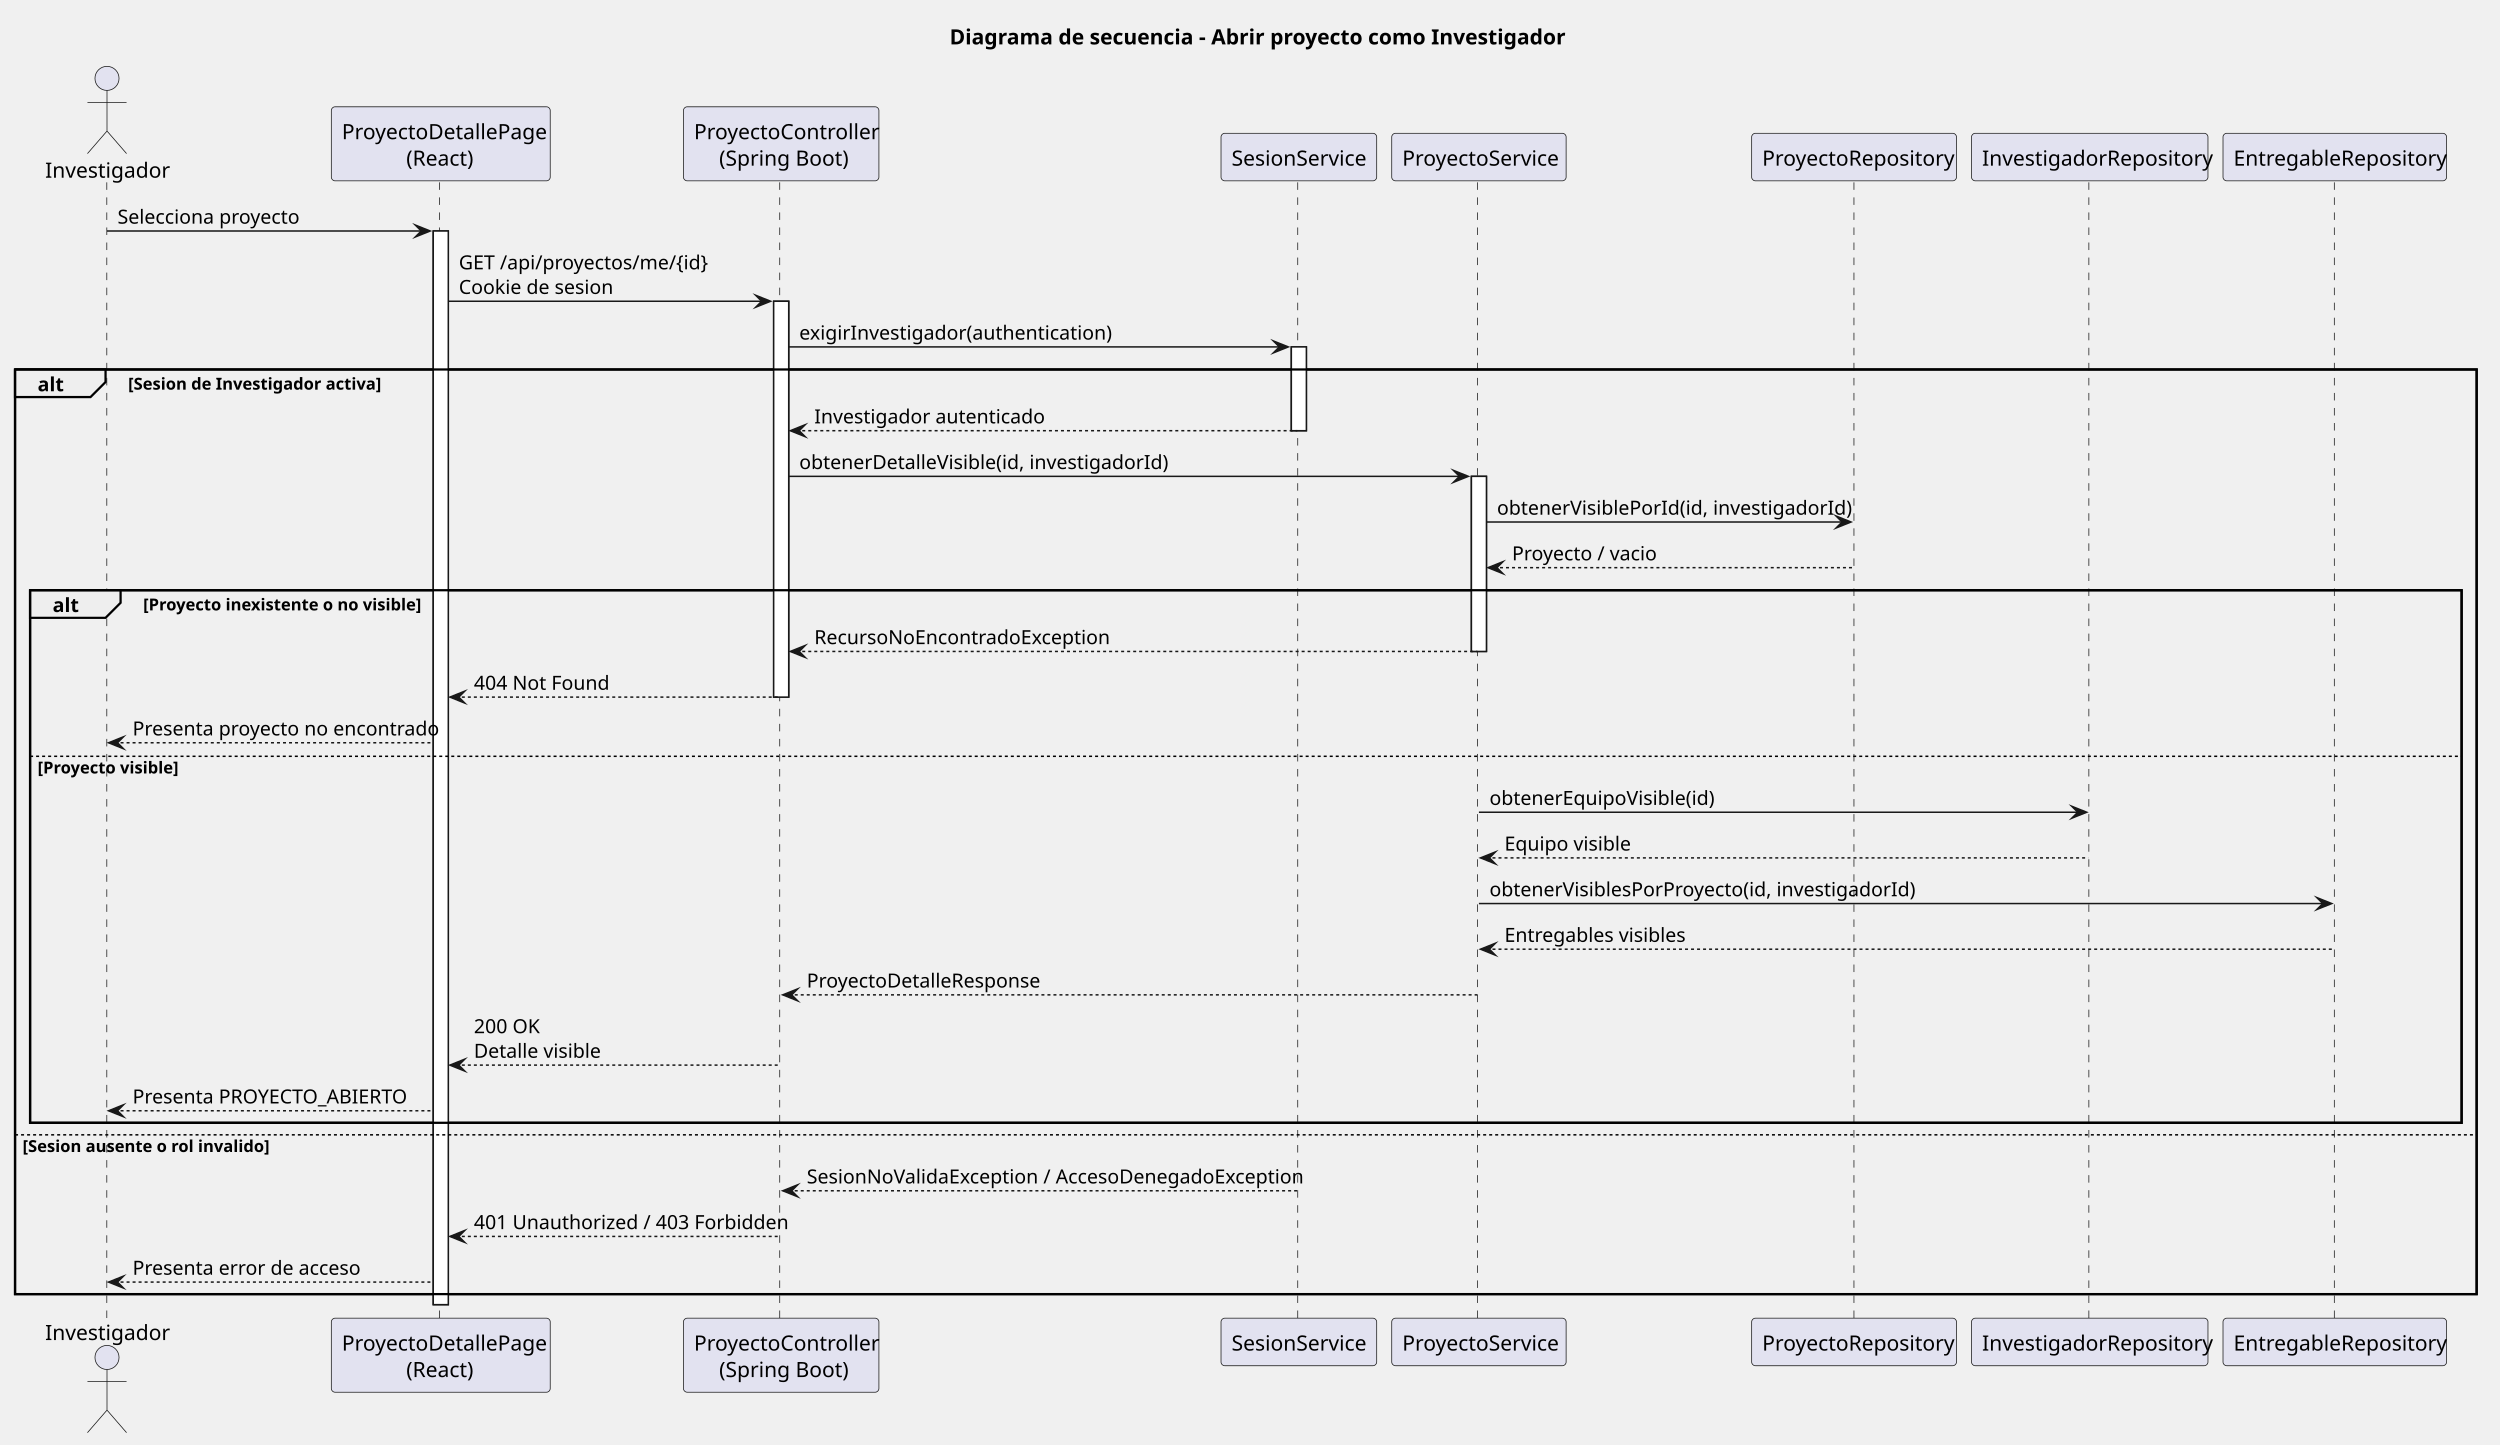
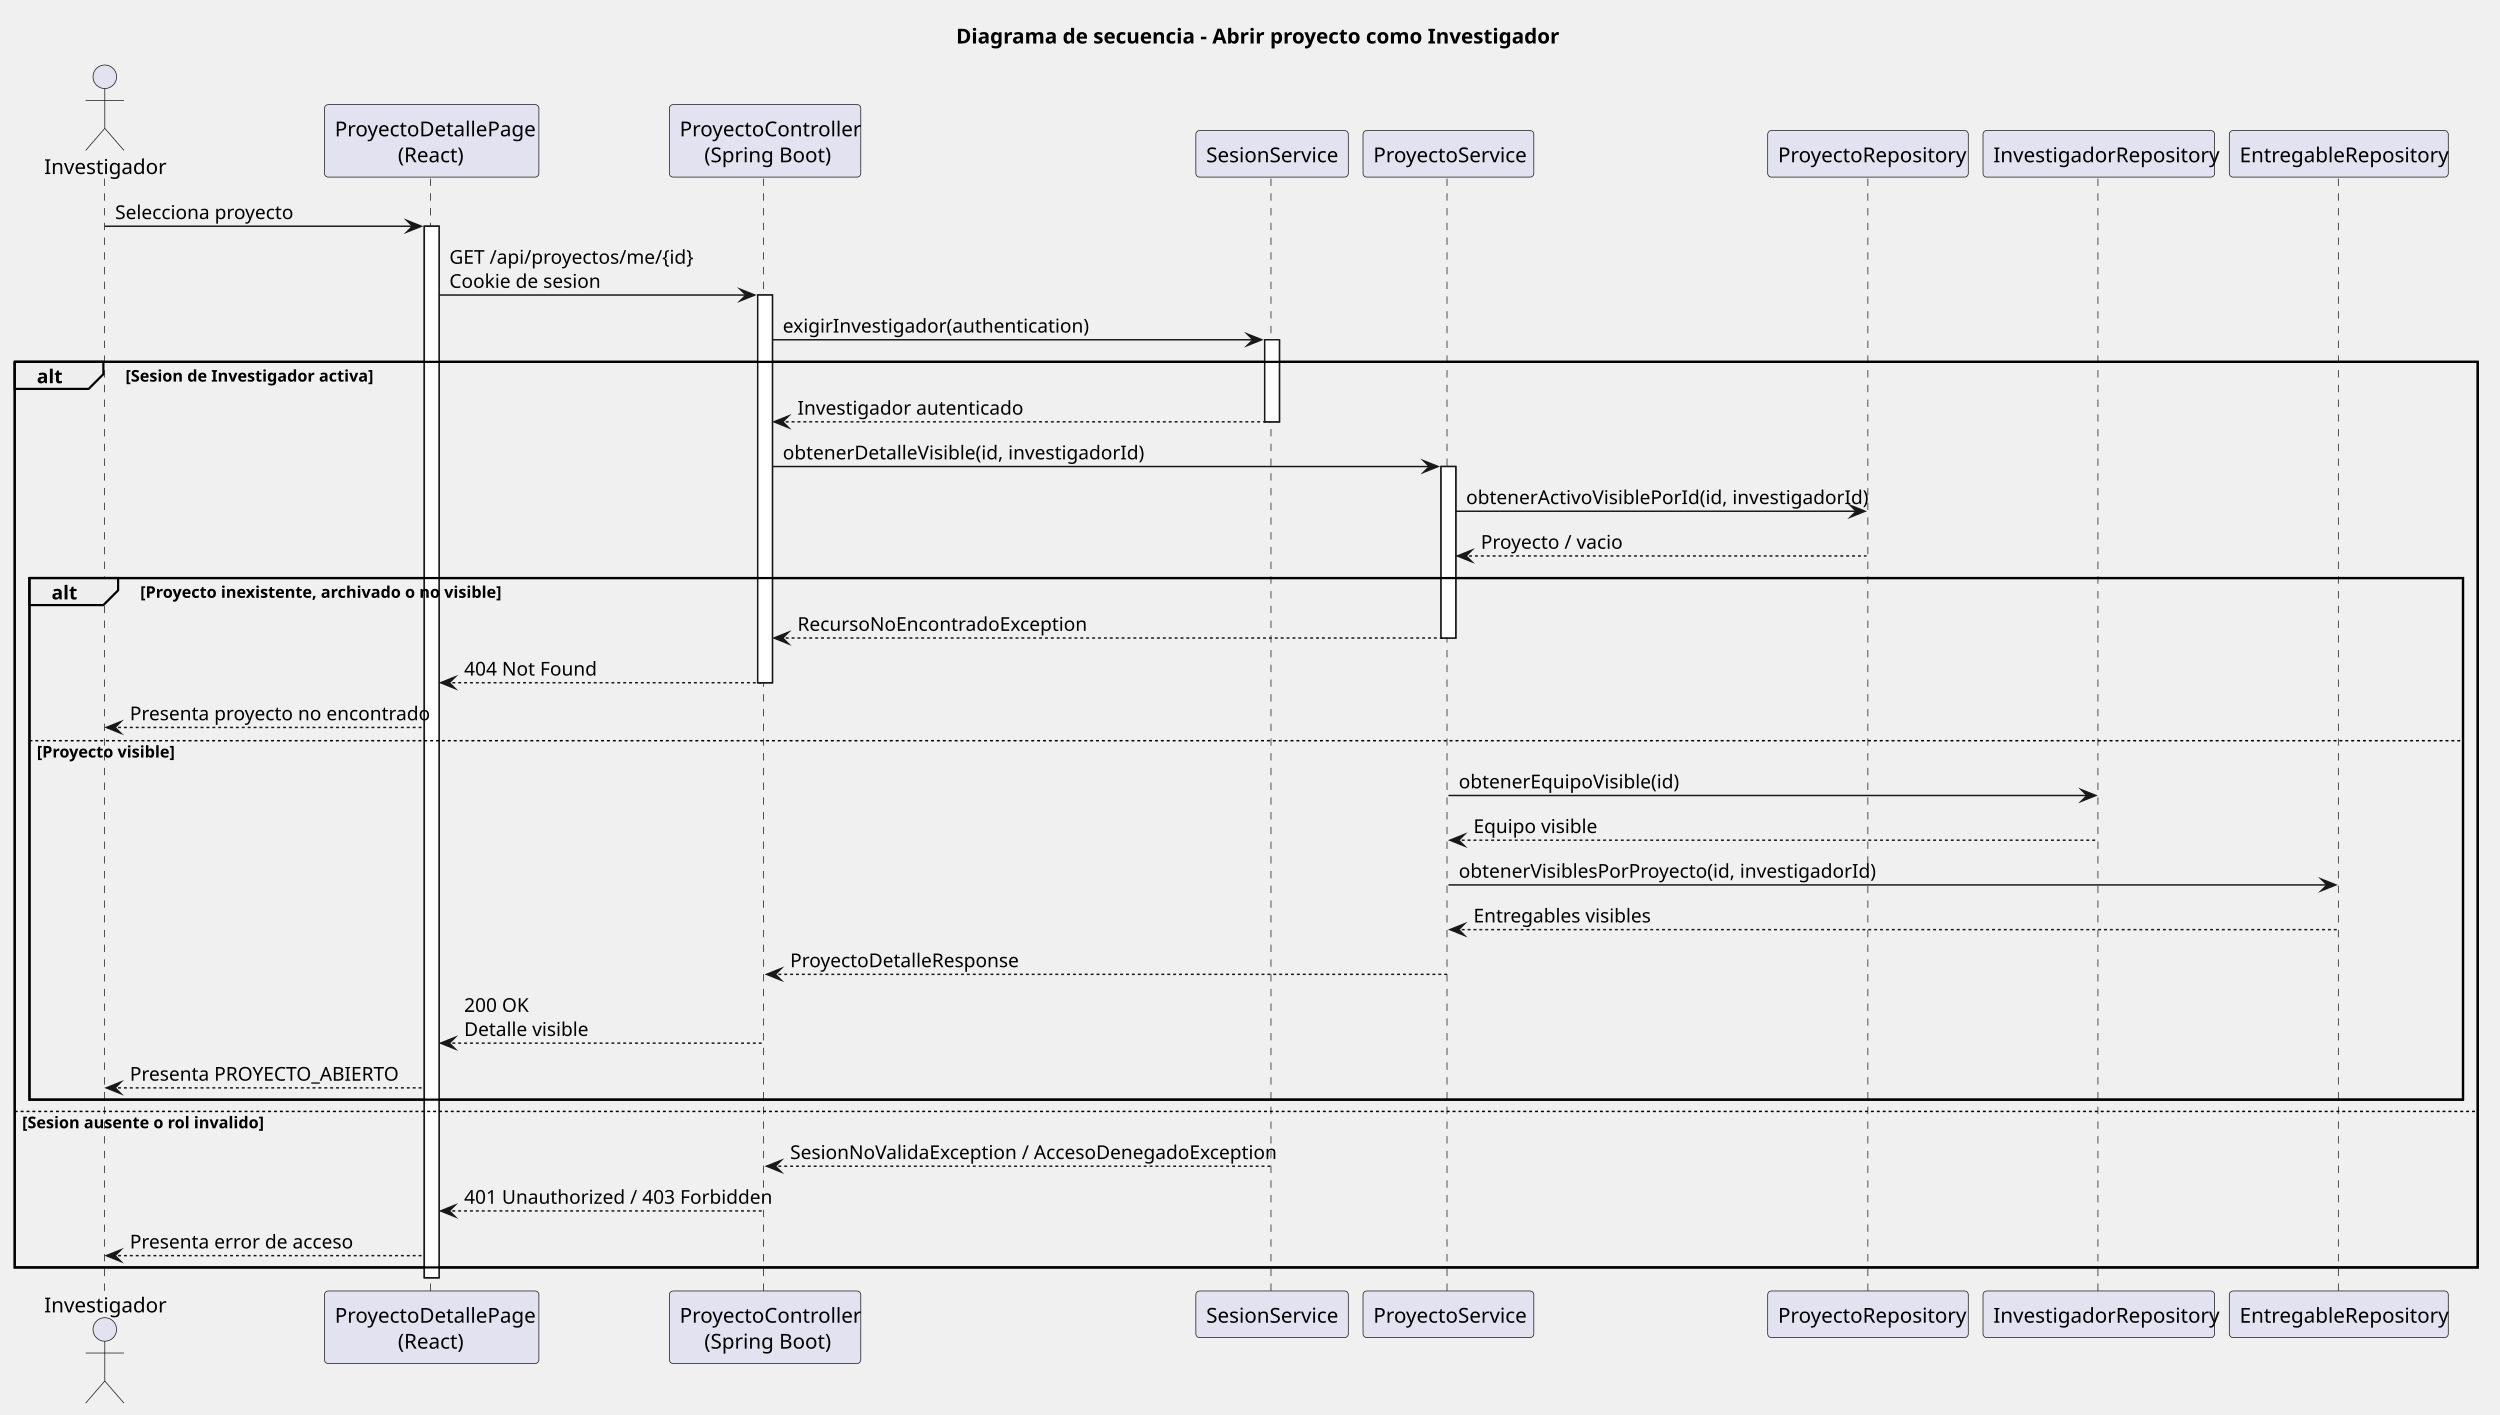
- <svg xmlns="http://www.w3.org/2000/svg" contentStyleType="text/css" data-diagram-type="SEQUENCE" height="960px" preserveAspectRatio="none" style="width:1662px;height:960px;background:#FFFFFF;" version="1.1" viewBox="0 0 1662 960" width="1662px" zoomAndPan="magnify">
+ <svg xmlns="http://www.w3.org/2000/svg" contentStyleType="text/css" data-diagram-type="SEQUENCE" height="960px" preserveAspectRatio="none" style="width:1697px;height:960px;background:#FFFFFF;" version="1.1" viewBox="0 0 1697 960" width="1697px" zoomAndPan="magnify">
  <defs />
  <g>
    <g class="title" data-source-line="1">
-       <text fill="#000000" font-family="sans-serif" font-size="14" font-weight="700" lengthAdjust="spacing" textLength="392.896" x="631.297" y="29.533">Diagrama de secuencia - Abrir proyecto como Investigador</text>
+       <text fill="#000000" font-family="sans-serif" font-size="14" font-weight="700" lengthAdjust="spacing" textLength="392.896" x="648.998" y="29.533">Diagrama de secuencia - Abrir proyecto como Investigador</text>
    </g>
    <g>
      <rect fill="#FFFFFF" height="713.758" style="stroke:#181818;stroke-width:1;" width="10" x="288.027" y="153.57" />
    </g>
    <g>
      <rect fill="#FFFFFF" height="263.164" style="stroke:#181818;stroke-width:1;" width="10" x="514.331" y="200.273" />
    </g>
    <g>
      <rect fill="#FFFFFF" height="55.703" style="stroke:#181818;stroke-width:1;" width="10" x="858.481" y="230.625" />
    </g>
    <g>
      <rect fill="#FFFFFF" height="116.406" style="stroke:#181818;stroke-width:1;" width="10" x="978.191" y="316.68" />
    </g>
-     <rect fill="none" height="614.703" style="stroke:#000000;stroke-width:1.5;" width="1636.49" x="10" y="245.625" />
-     <rect fill="none" height="354.055" style="stroke:#000000;stroke-width:1.5;" width="1616.49" x="20" y="392.383" />
+     <rect fill="none" height="614.703" style="stroke:#000000;stroke-width:1.5;" width="1671.891" x="10" y="245.625" />
+     <rect fill="none" height="354.055" style="stroke:#000000;stroke-width:1.5;" width="1651.891" x="20" y="392.383" />
    <g class="participant-lifeline" data-entity-uid="part1" data-qualified-name="Investigador" data-source-line="3" id="part1-lifeline">
      <g>
        <rect fill="#000000" fill-opacity="0" height="756.109" width="8" x="67.134" y="121.219" />
        <line style="stroke:#181818;stroke-width:0.5;stroke-dasharray:5,5;" x1="71" x2="71" y1="121.219" y2="877.328" />
      </g>
    </g>
    <g class="participant-lifeline" data-entity-uid="part2" data-qualified-name="Frontend" data-source-line="4" id="part2-lifeline">
      <g>
        <rect fill="#000000" fill-opacity="0" height="756.109" width="8" x="289.027" y="121.219" />
        <line style="stroke:#181818;stroke-width:0.5;stroke-dasharray:5,5;" x1="292.265" x2="292.265" y1="121.219" y2="877.328" />
      </g>
    </g>
    <g class="participant-lifeline" data-entity-uid="part3" data-qualified-name="Api" data-source-line="5" id="part3-lifeline">
      <g>
        <rect fill="#000000" fill-opacity="0" height="756.109" width="8" x="515.331" y="121.219" />
        <line style="stroke:#181818;stroke-width:0.5;stroke-dasharray:5,5;" x1="518.362" x2="518.362" y1="121.219" y2="877.328" />
      </g>
    </g>
    <g class="participant-lifeline" data-entity-uid="part4" data-qualified-name="Sesion" data-source-line="6" id="part4-lifeline">
      <g>
        <rect fill="#000000" fill-opacity="0" height="756.109" width="8" x="859.481" y="121.219" />
        <line style="stroke:#181818;stroke-width:0.5;stroke-dasharray:5,5;" x1="862.737" x2="862.737" y1="121.219" y2="877.328" />
      </g>
    </g>
    <g class="participant-lifeline" data-entity-uid="part5" data-qualified-name="Service" data-source-line="7" id="part5-lifeline">
      <g>
        <rect fill="#000000" fill-opacity="0" height="756.109" width="8" x="979.191" y="121.219" />
        <line style="stroke:#181818;stroke-width:0.5;stroke-dasharray:5,5;" x1="982.226" x2="982.226" y1="121.219" y2="877.328" />
      </g>
    </g>
    <g class="participant-lifeline" data-entity-uid="part6" data-qualified-name="Repo" data-source-line="8" id="part6-lifeline">
      <g>
-         <rect fill="#000000" fill-opacity="0" height="756.109" width="8" x="1228.588" y="121.219" />
-         <line style="stroke:#181818;stroke-width:0.5;stroke-dasharray:5,5;" x1="1232.506" x2="1232.506" y1="121.219" y2="877.328" />
+         <rect fill="#000000" fill-opacity="0" height="756.109" width="8" x="1263.989" y="121.219" />
+         <line style="stroke:#181818;stroke-width:0.5;stroke-dasharray:5,5;" x1="1267.907" x2="1267.907" y1="121.219" y2="877.328" />
      </g>
    </g>
    <g class="participant-lifeline" data-entity-uid="part7" data-qualified-name="InvestigadorRepo" data-source-line="9" id="part7-lifeline">
      <g>
-         <rect fill="#000000" fill-opacity="0" height="756.109" width="8" x="1385.264" y="121.219" />
-         <line style="stroke:#181818;stroke-width:0.5;stroke-dasharray:5,5;" x1="1388.671" x2="1388.671" y1="121.219" y2="877.328" />
+         <rect fill="#000000" fill-opacity="0" height="756.109" width="8" x="1420.665" y="121.219" />
+         <line style="stroke:#181818;stroke-width:0.5;stroke-dasharray:5,5;" x1="1424.072" x2="1424.072" y1="121.219" y2="877.328" />
      </g>
    </g>
    <g class="participant-lifeline" data-entity-uid="part8" data-qualified-name="EntregableRepo" data-source-line="10" id="part8-lifeline">
      <g>
-         <rect fill="#000000" fill-opacity="0" height="756.109" width="8" x="1548.173" y="121.219" />
-         <line style="stroke:#181818;stroke-width:0.5;stroke-dasharray:5,5;" x1="1551.856" x2="1551.856" y1="121.219" y2="877.328" />
+         <rect fill="#000000" fill-opacity="0" height="756.109" width="8" x="1583.574" y="121.219" />
+         <line style="stroke:#181818;stroke-width:0.5;stroke-dasharray:5,5;" x1="1587.257" x2="1587.257" y1="121.219" y2="877.328" />
      </g>
    </g>
    <g class="participant participant-head" data-entity-uid="part1" data-qualified-name="Investigador" data-source-line="3" id="part1-head">
      <text fill="#000000" font-family="sans-serif" font-size="14" lengthAdjust="spacing" textLength="76.269" x="30" y="118.143">Investigador</text>
      <ellipse cx="71.134" cy="52.109" fill="#E2E2F0" rx="8" ry="8" style="stroke:#181818;stroke-width:0.5;" />
      <path d="M71.134,60.109 L71.134,87.109 M58.134,68.109 L84.134,68.109 M71.134,87.109 L58.134,102.109 M71.134,87.109 L84.134,102.109" fill="none" style="stroke:#181818;stroke-width:0.5;" />
    </g>
    <g class="participant participant-tail" data-entity-uid="part1" data-qualified-name="Investigador" data-source-line="3" id="part1-tail">
      <text fill="#000000" font-family="sans-serif" font-size="14" lengthAdjust="spacing" textLength="76.269" x="30" y="890.861">Investigador</text>
      <ellipse cx="71.134" cy="902.438" fill="#E2E2F0" rx="8" ry="8" style="stroke:#181818;stroke-width:0.5;" />
      <path d="M71.134,910.438 L71.134,937.438 M58.134,918.438 L84.134,918.438 M71.134,937.438 L58.134,952.438 M71.134,937.438 L84.134,952.438" fill="none" style="stroke:#181818;stroke-width:0.5;" />
    </g>
    <g class="participant participant-head" data-entity-uid="part2" data-qualified-name="Frontend" data-source-line="4" id="part2-head">
      <rect fill="#E2E2F0" height="49.219" rx="2.5" ry="2.5" style="stroke:#181818;stroke-width:0.5;" width="145.523" x="220.265" y="71" />
      <text fill="#000000" font-family="sans-serif" font-size="14" lengthAdjust="spacing" textLength="131.523" x="227.265" y="92.533">ProyectoDetallePage</text>
      <text fill="#000000" font-family="sans-serif" font-size="14" lengthAdjust="spacing" textLength="45.897" x="270.079" y="110.143">(React)</text>
    </g>
    <g class="participant participant-tail" data-entity-uid="part2" data-qualified-name="Frontend" data-source-line="4" id="part2-tail">
      <rect fill="#E2E2F0" height="49.219" rx="2.5" ry="2.5" style="stroke:#181818;stroke-width:0.5;" width="145.523" x="220.265" y="876.328" />
      <text fill="#000000" font-family="sans-serif" font-size="14" lengthAdjust="spacing" textLength="131.523" x="227.265" y="897.861">ProyectoDetallePage</text>
      <text fill="#000000" font-family="sans-serif" font-size="14" lengthAdjust="spacing" textLength="45.897" x="270.079" y="915.471">(React)</text>
    </g>
    <g class="participant participant-head" data-entity-uid="part3" data-qualified-name="Api" data-source-line="5" id="part3-head">
      <rect fill="#E2E2F0" height="49.219" rx="2.5" ry="2.5" style="stroke:#181818;stroke-width:0.5;" width="129.938" x="454.362" y="71" />
      <text fill="#000000" font-family="sans-serif" font-size="14" lengthAdjust="spacing" textLength="115.938" x="461.362" y="92.533">ProyectoController</text>
      <text fill="#000000" font-family="sans-serif" font-size="14" lengthAdjust="spacing" textLength="82.482" x="478.09" y="110.143">(Spring Boot)</text>
    </g>
    <g class="participant participant-tail" data-entity-uid="part3" data-qualified-name="Api" data-source-line="5" id="part3-tail">
      <rect fill="#E2E2F0" height="49.219" rx="2.5" ry="2.5" style="stroke:#181818;stroke-width:0.5;" width="129.938" x="454.362" y="876.328" />
      <text fill="#000000" font-family="sans-serif" font-size="14" lengthAdjust="spacing" textLength="115.938" x="461.362" y="897.861">ProyectoController</text>
      <text fill="#000000" font-family="sans-serif" font-size="14" lengthAdjust="spacing" textLength="82.482" x="478.09" y="915.471">(Spring Boot)</text>
    </g>
    <g class="participant participant-head" data-entity-uid="part4" data-qualified-name="Sesion" data-source-line="6" id="part4-head">
      <rect fill="#E2E2F0" height="31.609" rx="2.5" ry="2.5" style="stroke:#181818;stroke-width:0.5;" width="103.489" x="811.737" y="88.609" />
      <text fill="#000000" font-family="sans-serif" font-size="14" lengthAdjust="spacing" textLength="89.489" x="818.737" y="110.143">SesionService</text>
    </g>
    <g class="participant participant-tail" data-entity-uid="part4" data-qualified-name="Sesion" data-source-line="6" id="part4-tail">
      <rect fill="#E2E2F0" height="31.609" rx="2.5" ry="2.5" style="stroke:#181818;stroke-width:0.5;" width="103.489" x="811.737" y="876.328" />
      <text fill="#000000" font-family="sans-serif" font-size="14" lengthAdjust="spacing" textLength="89.489" x="818.737" y="897.861">SesionService</text>
    </g>
    <g class="participant participant-head" data-entity-uid="part5" data-qualified-name="Service" data-source-line="7" id="part5-head">
      <rect fill="#E2E2F0" height="31.609" rx="2.5" ry="2.5" style="stroke:#181818;stroke-width:0.5;" width="115.931" x="925.226" y="88.609" />
      <text fill="#000000" font-family="sans-serif" font-size="14" lengthAdjust="spacing" textLength="101.931" x="932.226" y="110.143">ProyectoService</text>
    </g>
    <g class="participant participant-tail" data-entity-uid="part5" data-qualified-name="Service" data-source-line="7" id="part5-tail">
      <rect fill="#E2E2F0" height="31.609" rx="2.5" ry="2.5" style="stroke:#181818;stroke-width:0.5;" width="115.931" x="925.226" y="876.328" />
      <text fill="#000000" font-family="sans-serif" font-size="14" lengthAdjust="spacing" textLength="101.931" x="932.226" y="897.861">ProyectoService</text>
    </g>
    <g class="participant participant-head" data-entity-uid="part6" data-qualified-name="Repo" data-source-line="8" id="part6-head">
-       <rect fill="#E2E2F0" height="31.609" rx="2.5" ry="2.5" style="stroke:#181818;stroke-width:0.5;" width="136.165" x="1164.506" y="88.609" />
-       <text fill="#000000" font-family="sans-serif" font-size="14" lengthAdjust="spacing" textLength="122.165" x="1171.506" y="110.143">ProyectoRepository</text>
+       <rect fill="#E2E2F0" height="31.609" rx="2.5" ry="2.5" style="stroke:#181818;stroke-width:0.5;" width="136.165" x="1199.907" y="88.609" />
+       <text fill="#000000" font-family="sans-serif" font-size="14" lengthAdjust="spacing" textLength="122.165" x="1206.907" y="110.143">ProyectoRepository</text>
    </g>
    <g class="participant participant-tail" data-entity-uid="part6" data-qualified-name="Repo" data-source-line="8" id="part6-tail">
-       <rect fill="#E2E2F0" height="31.609" rx="2.5" ry="2.5" style="stroke:#181818;stroke-width:0.5;" width="136.165" x="1164.506" y="876.328" />
-       <text fill="#000000" font-family="sans-serif" font-size="14" lengthAdjust="spacing" textLength="122.165" x="1171.506" y="897.861">ProyectoRepository</text>
+       <rect fill="#E2E2F0" height="31.609" rx="2.5" ry="2.5" style="stroke:#181818;stroke-width:0.5;" width="136.165" x="1199.907" y="876.328" />
+       <text fill="#000000" font-family="sans-serif" font-size="14" lengthAdjust="spacing" textLength="122.165" x="1206.907" y="897.861">ProyectoRepository</text>
    </g>
    <g class="participant participant-head" data-entity-uid="part7" data-qualified-name="InvestigadorRepo" data-source-line="9" id="part7-head">
-       <rect fill="#E2E2F0" height="31.609" rx="2.5" ry="2.5" style="stroke:#181818;stroke-width:0.5;" width="157.185" x="1310.671" y="88.609" />
-       <text fill="#000000" font-family="sans-serif" font-size="14" lengthAdjust="spacing" textLength="143.185" x="1317.671" y="110.143">InvestigadorRepository</text>
+       <rect fill="#E2E2F0" height="31.609" rx="2.5" ry="2.5" style="stroke:#181818;stroke-width:0.5;" width="157.185" x="1346.072" y="88.609" />
+       <text fill="#000000" font-family="sans-serif" font-size="14" lengthAdjust="spacing" textLength="143.185" x="1353.072" y="110.143">InvestigadorRepository</text>
    </g>
    <g class="participant participant-tail" data-entity-uid="part7" data-qualified-name="InvestigadorRepo" data-source-line="9" id="part7-tail">
-       <rect fill="#E2E2F0" height="31.609" rx="2.5" ry="2.5" style="stroke:#181818;stroke-width:0.5;" width="157.185" x="1310.671" y="876.328" />
-       <text fill="#000000" font-family="sans-serif" font-size="14" lengthAdjust="spacing" textLength="143.185" x="1317.671" y="897.861">InvestigadorRepository</text>
+       <rect fill="#E2E2F0" height="31.609" rx="2.5" ry="2.5" style="stroke:#181818;stroke-width:0.5;" width="157.185" x="1346.072" y="876.328" />
+       <text fill="#000000" font-family="sans-serif" font-size="14" lengthAdjust="spacing" textLength="143.185" x="1353.072" y="897.861">InvestigadorRepository</text>
    </g>
    <g class="participant participant-head" data-entity-uid="part8" data-qualified-name="EntregableRepo" data-source-line="10" id="part8-head">
-       <rect fill="#E2E2F0" height="31.609" rx="2.5" ry="2.5" style="stroke:#181818;stroke-width:0.5;" width="148.634" x="1477.856" y="88.609" />
-       <text fill="#000000" font-family="sans-serif" font-size="14" lengthAdjust="spacing" textLength="134.634" x="1484.856" y="110.143">EntregableRepository</text>
+       <rect fill="#E2E2F0" height="31.609" rx="2.5" ry="2.5" style="stroke:#181818;stroke-width:0.5;" width="148.634" x="1513.257" y="88.609" />
+       <text fill="#000000" font-family="sans-serif" font-size="14" lengthAdjust="spacing" textLength="134.634" x="1520.257" y="110.143">EntregableRepository</text>
    </g>
    <g class="participant participant-tail" data-entity-uid="part8" data-qualified-name="EntregableRepo" data-source-line="10" id="part8-tail">
-       <rect fill="#E2E2F0" height="31.609" rx="2.5" ry="2.5" style="stroke:#181818;stroke-width:0.5;" width="148.634" x="1477.856" y="876.328" />
-       <text fill="#000000" font-family="sans-serif" font-size="14" lengthAdjust="spacing" textLength="134.634" x="1484.856" y="897.861">EntregableRepository</text>
+       <rect fill="#E2E2F0" height="31.609" rx="2.5" ry="2.5" style="stroke:#181818;stroke-width:0.5;" width="148.634" x="1513.257" y="876.328" />
+       <text fill="#000000" font-family="sans-serif" font-size="14" lengthAdjust="spacing" textLength="134.634" x="1520.257" y="897.861">EntregableRepository</text>
    </g>
    <g>
      <rect fill="#FFFFFF" height="713.758" style="stroke:#181818;stroke-width:1;" width="10" x="288.027" y="153.57" />
    </g>
    <g>
      <rect fill="#FFFFFF" height="263.164" style="stroke:#181818;stroke-width:1;" width="10" x="514.331" y="200.273" />
    </g>
    <g>
      <rect fill="#FFFFFF" height="55.703" style="stroke:#181818;stroke-width:1;" width="10" x="858.481" y="230.625" />
    </g>
    <g>
      <rect fill="#FFFFFF" height="116.406" style="stroke:#181818;stroke-width:1;" width="10" x="978.191" y="316.68" />
    </g>
    <g class="message" data-entity-1="part1" data-entity-2="part2" data-source-line="12" id="msg1">
      <polygon fill="#181818" points="276.027,149.57,286.027,153.57,276.027,157.57,280.027,153.57" style="stroke:#181818;stroke-width:1;stroke-linejoin:miter;stroke-miterlimit:10;" />
      <line style="stroke:#181818;stroke-width:1;" x1="71.134" x2="282.027" y1="153.57" y2="153.57" />
      <text fill="#000000" font-family="sans-serif" font-size="13" lengthAdjust="spacing" textLength="117.07" x="78.134" y="148.714">Selecciona proyecto</text>
    </g>
    <g class="message" data-entity-1="part2" data-entity-2="part3" data-source-line="14" id="msg2">
      <polygon fill="#181818" points="502.331,196.273,512.331,200.273,502.331,204.273,506.331,200.273" style="stroke:#181818;stroke-width:1;stroke-linejoin:miter;stroke-miterlimit:10;" />
      <line style="stroke:#181818;stroke-width:1;" x1="298.027" x2="508.331" y1="200.273" y2="200.273" />
      <text fill="#000000" font-family="sans-serif" font-size="13" lengthAdjust="spacing" textLength="155.352" x="305.027" y="179.065">GET /api/proyectos/me/{id}</text>
      <text fill="#000000" font-family="sans-serif" font-size="13" lengthAdjust="spacing" textLength="99.728" x="305.027" y="195.417">Cookie de sesion</text>
    </g>
    <g class="message" data-entity-1="part3" data-entity-2="part4" data-source-line="16" id="msg3">
      <polygon fill="#181818" points="846.481,226.625,856.481,230.625,846.481,234.625,850.481,230.625" style="stroke:#181818;stroke-width:1;stroke-linejoin:miter;stroke-miterlimit:10;" />
      <line style="stroke:#181818;stroke-width:1;" x1="524.331" x2="852.481" y1="230.625" y2="230.625" />
      <text fill="#000000" font-family="sans-serif" font-size="13" lengthAdjust="spacing" textLength="191.496" x="531.331" y="225.769">exigirInvestigador(authentication)</text>
    </g>
    <path d="M10,245.625 L70.171,245.625 L70.171,253.977 L60.171,263.977 L10,263.977 L10,245.625" fill="#EEEEEE" style="stroke:#000000;stroke-width:1.5;" />
-     <rect fill="none" height="614.703" style="stroke:#000000;stroke-width:1.5;" width="1636.49" x="10" y="245.625" />
+     <rect fill="none" height="614.703" style="stroke:#000000;stroke-width:1.5;" width="1671.891" x="10" y="245.625" />
    <text fill="#000000" font-family="sans-serif" font-size="13" font-weight="700" lengthAdjust="spacing" textLength="15.171" x="25" y="260.12">alt</text>
    <text fill="#000000" font-family="sans-serif" font-size="11" font-weight="700" lengthAdjust="spacing" textLength="161.992" x="85.171" y="259.044">[Sesion de Investigador activa]</text>
    <g class="message" data-entity-1="part4" data-entity-2="part3" data-source-line="19" id="msg4">
      <polygon fill="#181818" points="535.331,282.328,525.331,286.328,535.331,290.328,531.331,286.328" style="stroke:#181818;stroke-width:1;stroke-linejoin:miter;stroke-miterlimit:10;" />
      <line style="stroke:#181818;stroke-width:1;stroke-dasharray:2,2;" x1="529.331" x2="862.481" y1="286.328" y2="286.328" />
      <text fill="#000000" font-family="sans-serif" font-size="13" lengthAdjust="spacing" textLength="141.654" x="541.331" y="281.472">Investigador autenticado</text>
    </g>
    <g class="message" data-entity-1="part3" data-entity-2="part5" data-source-line="21" id="msg5">
      <polygon fill="#181818" points="966.191,312.68,976.191,316.68,966.191,320.68,970.191,316.68" style="stroke:#181818;stroke-width:1;stroke-linejoin:miter;stroke-miterlimit:10;" />
      <line style="stroke:#181818;stroke-width:1;" x1="524.331" x2="972.191" y1="316.68" y2="316.68" />
      <text fill="#000000" font-family="sans-serif" font-size="13" lengthAdjust="spacing" textLength="229.792" x="531.331" y="311.823">obtenerDetalleVisible(id, investigadorId)</text>
    </g>
    <g class="message" data-entity-1="part5" data-entity-2="part6" data-source-line="23" id="msg6">
-       <polygon fill="#181818" points="1220.588,343.031,1230.588,347.031,1220.588,351.031,1224.588,347.031" style="stroke:#181818;stroke-width:1;stroke-linejoin:miter;stroke-miterlimit:10;" />
-       <line style="stroke:#181818;stroke-width:1;" x1="988.191" x2="1226.588" y1="347.031" y2="347.031" />
-       <text fill="#000000" font-family="sans-serif" font-size="13" lengthAdjust="spacing" textLength="220.397" x="995.191" y="342.175">obtenerVisiblePorId(id, investigadorId)</text>
+       <polygon fill="#181818" points="1255.989,343.031,1265.989,347.031,1255.989,351.031,1259.989,347.031" style="stroke:#181818;stroke-width:1;stroke-linejoin:miter;stroke-miterlimit:10;" />
+       <line style="stroke:#181818;stroke-width:1;" x1="988.191" x2="1261.989" y1="347.031" y2="347.031" />
+       <text fill="#000000" font-family="sans-serif" font-size="13" lengthAdjust="spacing" textLength="255.798" x="995.191" y="342.175">obtenerActivoVisiblePorId(id, investigadorId)</text>
    </g>
    <g class="message" data-entity-1="part6" data-entity-2="part5" data-source-line="24" id="msg7">
      <polygon fill="#181818" points="999.191,373.383,989.191,377.383,999.191,381.383,995.191,377.383" style="stroke:#181818;stroke-width:1;stroke-linejoin:miter;stroke-miterlimit:10;" />
-       <line style="stroke:#181818;stroke-width:1;stroke-dasharray:2,2;" x1="993.191" x2="1231.588" y1="377.383" y2="377.383" />
+       <line style="stroke:#181818;stroke-width:1;stroke-dasharray:2,2;" x1="993.191" x2="1266.989" y1="377.383" y2="377.383" />
      <text fill="#000000" font-family="sans-serif" font-size="13" lengthAdjust="spacing" textLength="92.485" x="1005.191" y="372.526">Proyecto / vacio</text>
    </g>
    <path d="M20,392.383 L80.171,392.383 L80.171,400.734 L70.171,410.734 L20,410.734 L20,392.383" fill="#EEEEEE" style="stroke:#000000;stroke-width:1.5;" />
-     <rect fill="none" height="354.055" style="stroke:#000000;stroke-width:1.5;" width="1616.49" x="20" y="392.383" />
+     <rect fill="none" height="354.055" style="stroke:#000000;stroke-width:1.5;" width="1651.891" x="20" y="392.383" />
    <text fill="#000000" font-family="sans-serif" font-size="13" font-weight="700" lengthAdjust="spacing" textLength="15.171" x="35" y="406.878">alt</text>
-     <text fill="#000000" font-family="sans-serif" font-size="11" font-weight="700" lengthAdjust="spacing" textLength="178.487" x="95.171" y="405.802">[Proyecto inexistente o no visible]</text>
+     <text fill="#000000" font-family="sans-serif" font-size="11" font-weight="700" lengthAdjust="spacing" textLength="236.565" x="95.171" y="405.802">[Proyecto inexistente, archivado o no visible]</text>
    <g class="message" data-entity-1="part5" data-entity-2="part3" data-source-line="26" id="msg8">
      <polygon fill="#181818" points="535.331,429.086,525.331,433.086,535.331,437.086,531.331,433.086" style="stroke:#181818;stroke-width:1;stroke-linejoin:miter;stroke-miterlimit:10;" />
      <line style="stroke:#181818;stroke-width:1;stroke-dasharray:2,2;" x1="529.331" x2="982.191" y1="433.086" y2="433.086" />
      <text fill="#000000" font-family="sans-serif" font-size="13" lengthAdjust="spacing" textLength="188.608" x="541.331" y="428.229">RecursoNoEncontradoException</text>
    </g>
    <g class="message" data-entity-1="part3" data-entity-2="part2" data-source-line="28" id="msg9">
      <polygon fill="#181818" points="309.027,459.438,299.027,463.438,309.027,467.438,305.027,463.438" style="stroke:#181818;stroke-width:1;stroke-linejoin:miter;stroke-miterlimit:10;" />
      <line style="stroke:#181818;stroke-width:1;stroke-dasharray:2,2;" x1="303.027" x2="518.331" y1="463.438" y2="463.438" />
      <text fill="#000000" font-family="sans-serif" font-size="13" lengthAdjust="spacing" textLength="86.004" x="315.027" y="458.581">404 Not Found</text>
    </g>
    <g class="message" data-entity-1="part2" data-entity-2="part1" data-source-line="30" id="msg10">
      <polygon fill="#181818" points="82.134,489.789,72.134,493.789,82.134,497.789,78.134,493.789" style="stroke:#181818;stroke-width:1;stroke-linejoin:miter;stroke-miterlimit:10;" />
      <line style="stroke:#181818;stroke-width:1;stroke-dasharray:2,2;" x1="76.134" x2="287.027" y1="493.789" y2="493.789" />
      <text fill="#000000" font-family="sans-serif" font-size="13" lengthAdjust="spacing" textLength="192.239" x="88.134" y="488.933">Presenta proyecto no encontrado</text>
    </g>
-     <line style="stroke:#000000;stroke-width:1;stroke-dasharray:2,2;" x1="20" x2="1636.49" y1="502.789" y2="502.789" />
+     <line style="stroke:#000000;stroke-width:1;stroke-dasharray:2,2;" x1="20" x2="1671.891" y1="502.789" y2="502.789" />
    <text fill="#000000" font-family="sans-serif" font-size="11" font-weight="700" lengthAdjust="spacing" textLength="91.695" x="25" y="514.208">[Proyecto visible]</text>
    <g class="message" data-entity-1="part5" data-entity-2="part7" data-source-line="32" id="msg11">
-       <polygon fill="#181818" points="1377.264,535.977,1387.264,539.977,1377.264,543.977,1381.264,539.977" style="stroke:#181818;stroke-width:1;stroke-linejoin:miter;stroke-miterlimit:10;" />
-       <line style="stroke:#181818;stroke-width:1;" x1="983.191" x2="1383.264" y1="539.977" y2="539.977" />
+       <polygon fill="#181818" points="1412.665,535.977,1422.665,539.977,1412.665,543.977,1416.665,539.977" style="stroke:#181818;stroke-width:1;stroke-linejoin:miter;stroke-miterlimit:10;" />
+       <line style="stroke:#181818;stroke-width:1;" x1="983.191" x2="1418.665" y1="539.977" y2="539.977" />
      <text fill="#000000" font-family="sans-serif" font-size="13" lengthAdjust="spacing" textLength="141.642" x="990.191" y="535.12">obtenerEquipoVisible(id)</text>
    </g>
    <g class="message" data-entity-1="part7" data-entity-2="part5" data-source-line="33" id="msg12">
      <polygon fill="#181818" points="994.191,566.328,984.191,570.328,994.191,574.328,990.191,570.328" style="stroke:#181818;stroke-width:1;stroke-linejoin:miter;stroke-miterlimit:10;" />
-       <line style="stroke:#181818;stroke-width:1;stroke-dasharray:2,2;" x1="988.191" x2="1388.264" y1="570.328" y2="570.328" />
+       <line style="stroke:#181818;stroke-width:1;stroke-dasharray:2,2;" x1="988.191" x2="1423.665" y1="570.328" y2="570.328" />
      <text fill="#000000" font-family="sans-serif" font-size="13" lengthAdjust="spacing" textLength="80.215" x="1000.191" y="565.472">Equipo visible</text>
    </g>
    <g class="message" data-entity-1="part5" data-entity-2="part8" data-source-line="34" id="msg13">
-       <polygon fill="#181818" points="1540.173,596.68,1550.173,600.68,1540.173,604.68,1544.173,600.68" style="stroke:#181818;stroke-width:1;stroke-linejoin:miter;stroke-miterlimit:10;" />
-       <line style="stroke:#181818;stroke-width:1;" x1="983.191" x2="1546.173" y1="600.68" y2="600.68" />
+       <polygon fill="#181818" points="1575.574,596.68,1585.574,600.68,1575.574,604.68,1579.574,600.68" style="stroke:#181818;stroke-width:1;stroke-linejoin:miter;stroke-miterlimit:10;" />
+       <line style="stroke:#181818;stroke-width:1;" x1="983.191" x2="1581.574" y1="600.68" y2="600.68" />
      <text fill="#000000" font-family="sans-serif" font-size="13" lengthAdjust="spacing" textLength="267.357" x="990.191" y="595.823">obtenerVisiblesPorProyecto(id, investigadorId)</text>
    </g>
    <g class="message" data-entity-1="part8" data-entity-2="part5" data-source-line="35" id="msg14">
      <polygon fill="#181818" points="994.191,627.031,984.191,631.031,994.191,635.031,990.191,631.031" style="stroke:#181818;stroke-width:1;stroke-linejoin:miter;stroke-miterlimit:10;" />
-       <line style="stroke:#181818;stroke-width:1;stroke-dasharray:2,2;" x1="988.191" x2="1551.173" y1="631.031" y2="631.031" />
+       <line style="stroke:#181818;stroke-width:1;stroke-dasharray:2,2;" x1="988.191" x2="1586.574" y1="631.031" y2="631.031" />
      <text fill="#000000" font-family="sans-serif" font-size="13" lengthAdjust="spacing" textLength="115.616" x="1000.191" y="626.175">Entregables visibles</text>
    </g>
    <g class="message" data-entity-1="part5" data-entity-2="part3" data-source-line="36" id="msg15">
      <polygon fill="#181818" points="530.331,657.383,520.331,661.383,530.331,665.383,526.331,661.383" style="stroke:#181818;stroke-width:1;stroke-linejoin:miter;stroke-miterlimit:10;" />
      <line style="stroke:#181818;stroke-width:1;stroke-dasharray:2,2;" x1="524.331" x2="982.191" y1="661.383" y2="661.383" />
      <text fill="#000000" font-family="sans-serif" font-size="13" lengthAdjust="spacing" textLength="150.306" x="536.331" y="656.526">ProyectoDetalleResponse</text>
    </g>
    <g class="message" data-entity-1="part3" data-entity-2="part2" data-source-line="38" id="msg16">
      <polygon fill="#181818" points="309.027,704.086,299.027,708.086,309.027,712.086,305.027,708.086" style="stroke:#181818;stroke-width:1;stroke-linejoin:miter;stroke-miterlimit:10;" />
      <line style="stroke:#181818;stroke-width:1;stroke-dasharray:2,2;" x1="303.027" x2="518.331" y1="708.086" y2="708.086" />
      <text fill="#000000" font-family="sans-serif" font-size="13" lengthAdjust="spacing" textLength="44.084" x="315.027" y="686.878">200 OK</text>
      <text fill="#000000" font-family="sans-serif" font-size="13" lengthAdjust="spacing" textLength="80.203" x="315.027" y="703.23">Detalle visible</text>
    </g>
    <g class="message" data-entity-1="part2" data-entity-2="part1" data-source-line="40" id="msg17">
      <polygon fill="#181818" points="82.134,734.438,72.134,738.438,82.134,742.438,78.134,738.438" style="stroke:#181818;stroke-width:1;stroke-linejoin:miter;stroke-miterlimit:10;" />
      <line style="stroke:#181818;stroke-width:1;stroke-dasharray:2,2;" x1="76.134" x2="287.027" y1="738.438" y2="738.438" />
      <text fill="#000000" font-family="sans-serif" font-size="13" lengthAdjust="spacing" textLength="192.893" x="88.134" y="733.581">Presenta PROYECTO_ABIERTO</text>
    </g>
-     <line style="stroke:#000000;stroke-width:1;stroke-dasharray:2,2;" x1="10" x2="1646.49" y1="754.438" y2="754.438" />
+     <line style="stroke:#000000;stroke-width:1;stroke-dasharray:2,2;" x1="10" x2="1681.891" y1="754.438" y2="754.438" />
    <text fill="#000000" font-family="sans-serif" font-size="11" font-weight="700" lengthAdjust="spacing" textLength="159.527" x="15" y="765.856">[Sesion ausente o rol invalido]</text>
    <g class="message" data-entity-1="part4" data-entity-2="part3" data-source-line="43" id="msg18">
      <polygon fill="#181818" points="530.331,787.625,520.331,791.625,530.331,795.625,526.331,791.625" style="stroke:#181818;stroke-width:1;stroke-linejoin:miter;stroke-miterlimit:10;" />
      <line style="stroke:#181818;stroke-width:1;stroke-dasharray:2,2;" x1="524.331" x2="862.481" y1="791.625" y2="791.625" />
      <text fill="#000000" font-family="sans-serif" font-size="13" lengthAdjust="spacing" textLength="320.15" x="536.331" y="786.769">SesionNoValidaException / AccesoDenegadoException</text>
    </g>
    <g class="message" data-entity-1="part3" data-entity-2="part2" data-source-line="45" id="msg19">
      <polygon fill="#181818" points="309.027,817.977,299.027,821.977,309.027,825.977,305.027,821.977" style="stroke:#181818;stroke-width:1;stroke-linejoin:miter;stroke-miterlimit:10;" />
      <line style="stroke:#181818;stroke-width:1;stroke-dasharray:2,2;" x1="303.027" x2="518.331" y1="821.977" y2="821.977" />
      <text fill="#000000" font-family="sans-serif" font-size="13" lengthAdjust="spacing" textLength="197.304" x="315.027" y="817.12">401 Unauthorized / 403 Forbidden</text>
    </g>
    <g class="message" data-entity-1="part2" data-entity-2="part1" data-source-line="47" id="msg20">
      <polygon fill="#181818" points="82.134,848.328,72.134,852.328,82.134,856.328,78.134,852.328" style="stroke:#181818;stroke-width:1;stroke-linejoin:miter;stroke-miterlimit:10;" />
      <line style="stroke:#181818;stroke-width:1;stroke-dasharray:2,2;" x1="76.134" x2="287.027" y1="852.328" y2="852.328" />
      <text fill="#000000" font-family="sans-serif" font-size="13" lengthAdjust="spacing" textLength="145.964" x="88.134" y="847.472">Presenta error de acceso</text>
    </g>
  </g>
</svg>
